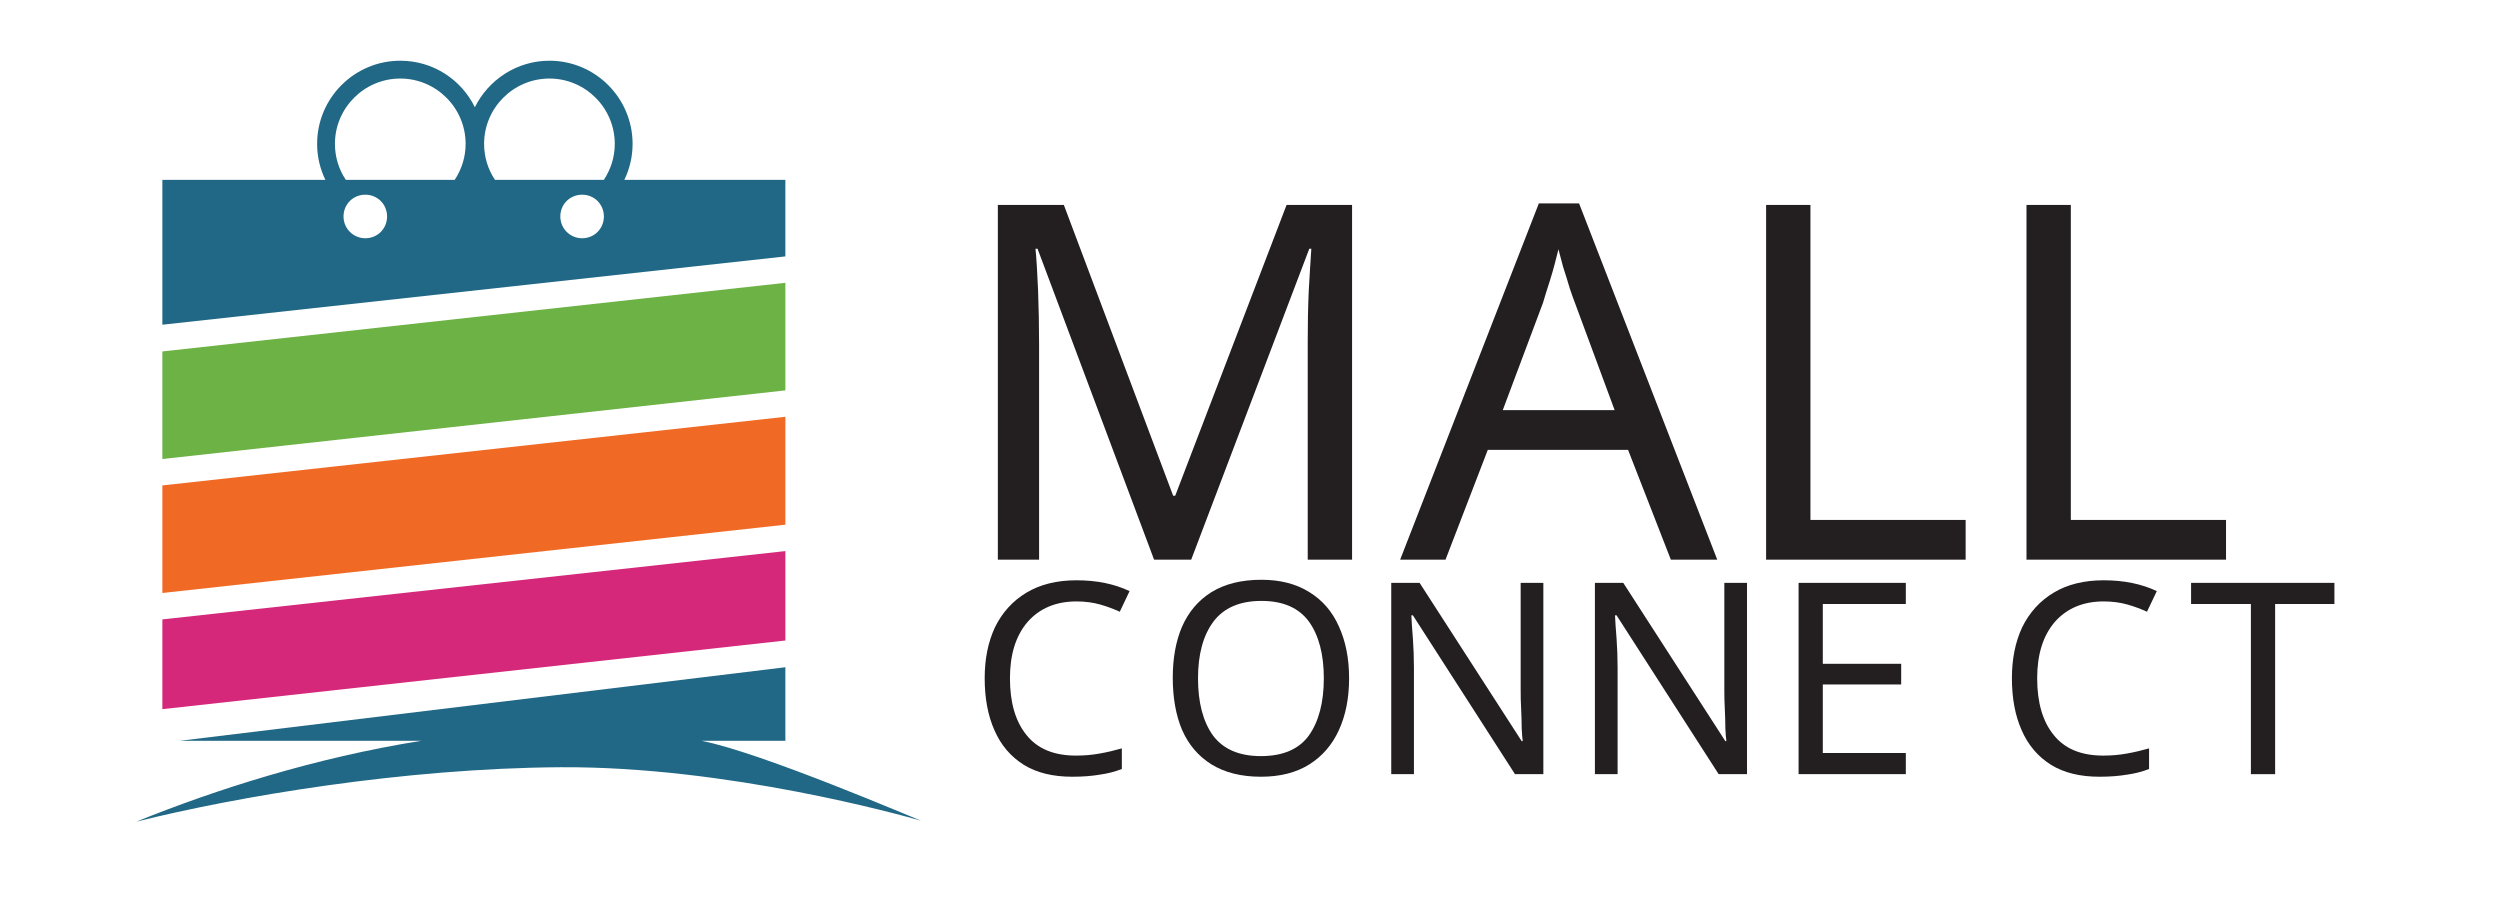
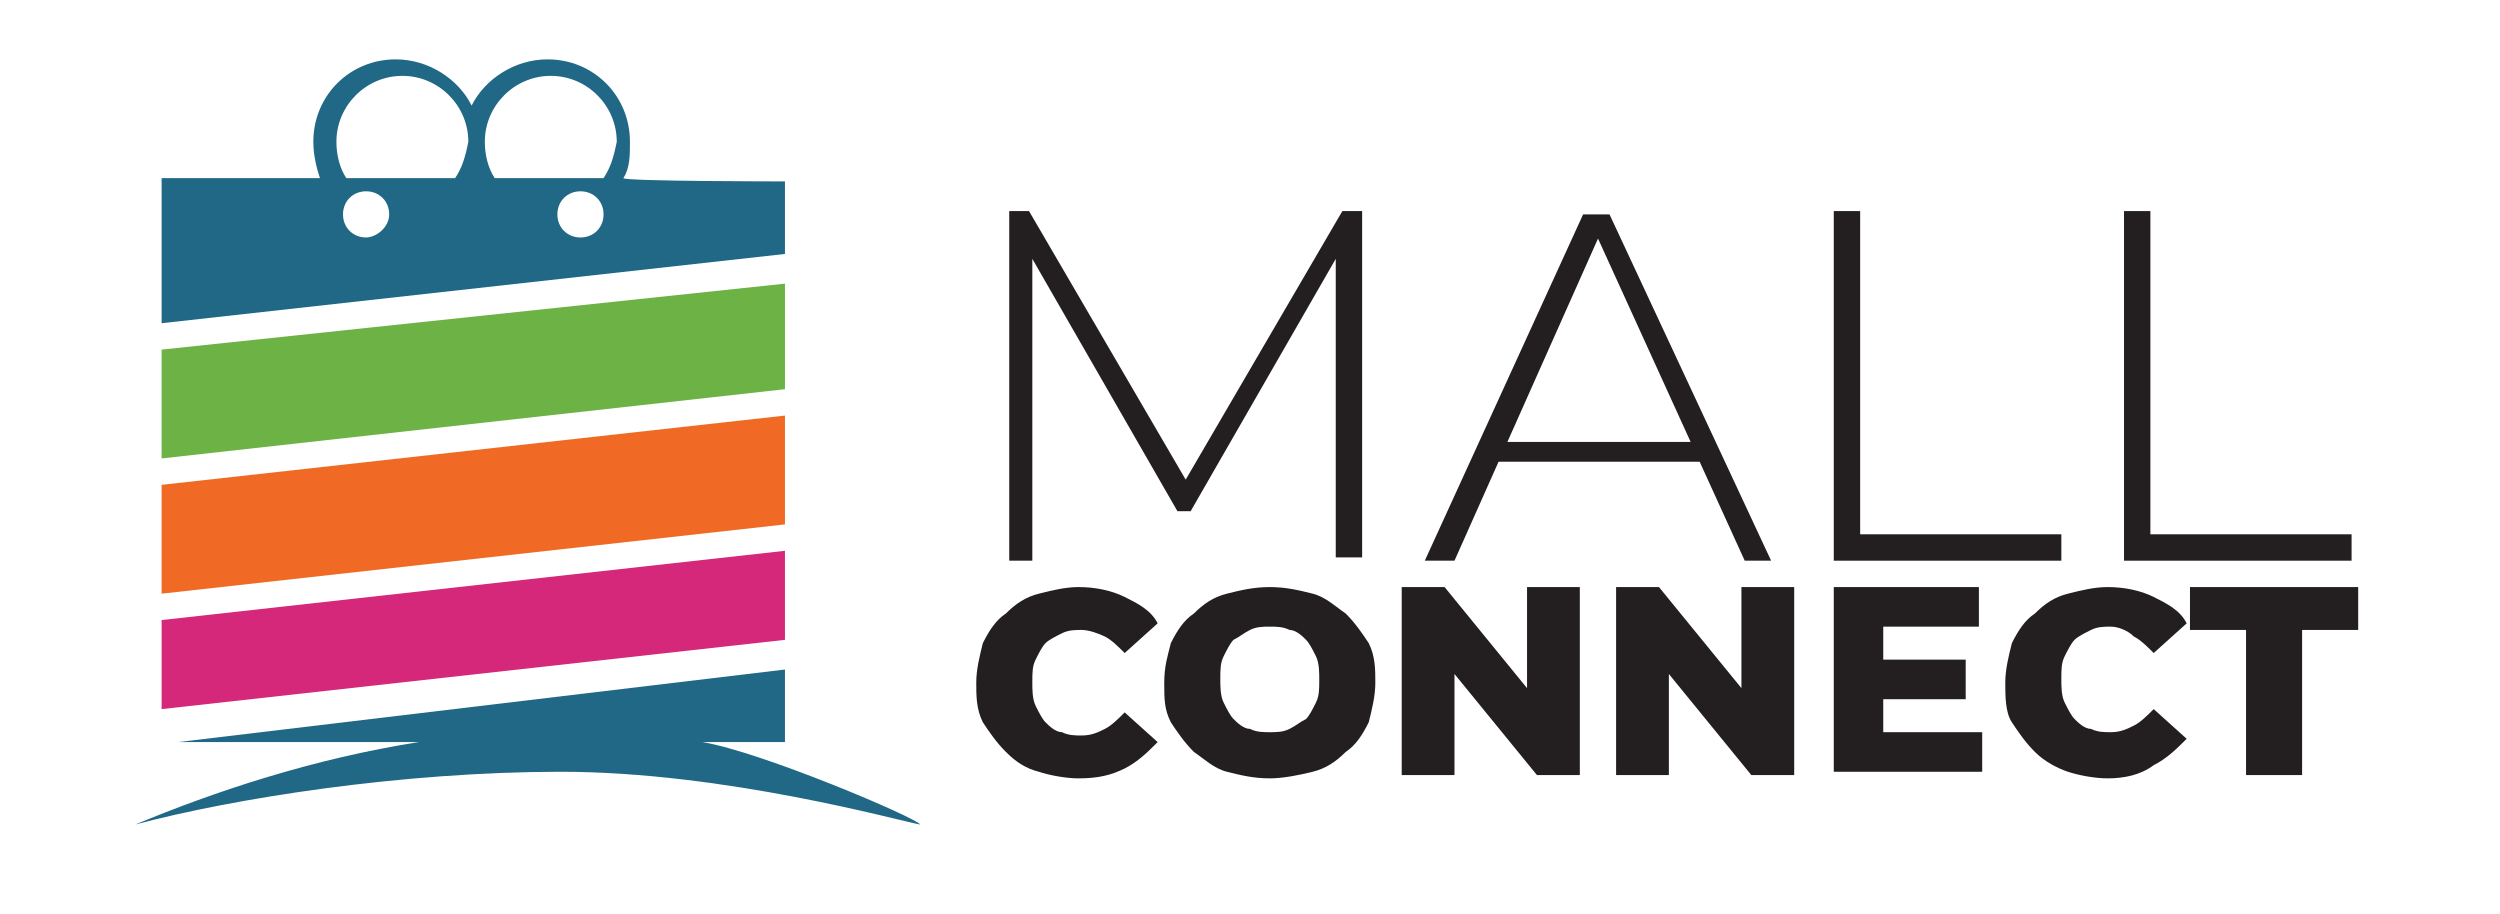
- <svg xmlns="http://www.w3.org/2000/svg" id="Layer_1" data-name="Layer 1" viewBox="0 0 75.76 27.72">
-   <defs>
-     <style>
-       .cls-1 {
-         fill: none;
-       }
- 
-       .cls-2 {
-         letter-spacing: 0em;
-       }
- 
-       .cls-3 {
-         font-family: Montserrat-Light, Montserrat;
-         font-size: 15.06px;
-       }
- 
-       .cls-3, .cls-4 {
-         fill: #231f20;
-       }
- 
-       .cls-5 {
-         fill: #f06a25;
-       }
- 
-       .cls-6 {
-         fill: #d5287b;
-       }
- 
-       .cls-7 {
-         fill: #206886;
-       }
- 
-       .cls-8 {
-         fill: #6cb244;
-       }
- 
-       .cls-4 {
-         font-family: Montserrat-ExtraBold, Montserrat;
-         font-size: 8.12px;
-       }
- 
-       .cls-9 {
-         letter-spacing: -.03em;
-       }
-     </style>
-   </defs>
+ <svg xmlns="http://www.w3.org/2000/svg" version="1.1" id="Layer_1" x="0px" y="0px" viewBox="0 0 75.8 27.7" style="enable-background:new 0 0 75.8 27.7;" xml:space="preserve">
+   <style type="text/css">
+ 	.st0{fill:#6CB244;}
+ 	.st1{fill:#F06A25;}
+ 	.st2{fill:#D5287B;}
+ 	.st3{fill:none;}
+ 	.st4{fill:#206886;}
+ 	.st5{enable-background:new    ;}
+ 	.st6{fill:#231F20;}
+ </style>
  <g>
-     <polygon class="cls-8" points="23.8 8.57 4.92 10.65 4.92 13.91 23.8 11.83 23.8 8.57" />
-     <polygon class="cls-5" points="4.92 14.71 4.92 17.97 23.8 15.9 23.8 12.63 4.92 14.71" />
-     <polygon class="cls-6" points="4.92 21.49 23.8 19.41 23.8 16.7 4.92 18.77 4.92 21.49" />
-     <path class="cls-1" d="M12.13,2.39c-1.09,0-1.98,.89-1.98,1.98,0,.4,.12,.77,.33,1.09h3.3c.21-.31,.33-.69,.33-1.09,0-1.09-.89-1.98-1.98-1.98Z" />
-     <path class="cls-1" d="M16.65,2.39c-1.09,0-1.98,.89-1.98,1.98,0,.4,.12,.77,.33,1.09h3.3c.21-.31,.33-.69,.33-1.09,0-1.09-.89-1.98-1.98-1.98Z" />
-     <path class="cls-7" d="M18.92,5.45c.16-.33,.25-.7,.25-1.09,0-1.39-1.13-2.52-2.52-2.52-.99,0-1.85,.58-2.26,1.41-.41-.84-1.27-1.41-2.26-1.41-1.39,0-2.52,1.13-2.52,2.52,0,.39,.09,.76,.25,1.09H4.92v4.39l18.88-2.07v-2.32h-4.88Zm-7.85,1.77c-.36,0-.66-.29-.66-.66s.29-.66,.66-.66,.66,.29,.66,.66-.29,.66-.66,.66Zm2.71-1.77h-3.3c-.21-.31-.33-.69-.33-1.09,0-1.09,.89-1.98,1.98-1.98s1.98,.89,1.98,1.98c0,.4-.12,.77-.33,1.09Zm3.86,1.77c-.36,0-.66-.29-.66-.66s.29-.66,.66-.66,.66,.29,.66,.66-.29,.66-.66,.66Zm.66-1.77h-3.3c-.21-.31-.33-.69-.33-1.09,0-1.09,.89-1.98,1.98-1.98s1.98,.89,1.98,1.98c0,.4-.12,.77-.33,1.09Z" />
+     <polygon class="st0" points="23.8,8.6 4.9,10.6 4.9,13.9 23.8,11.8  " />
+     <polygon class="st1" points="4.9,14.7 4.9,18 23.8,15.9 23.8,12.6  " />
+     <polygon class="st2" points="4.9,21.5 23.8,19.4 23.8,16.7 4.9,18.8  " />
+     <path class="st3" d="M12.1,2.4c-1.1,0-2,0.9-2,2c0,0.4,0.1,0.8,0.3,1.1h3.3c0.2-0.3,0.3-0.7,0.3-1.1C14.1,3.3,13.2,2.4,12.1,2.4z" />
+     <path class="st3" d="M16.6,2.4c-1.1,0-2,0.9-2,2c0,0.4,0.1,0.8,0.3,1.1h3.3c0.2-0.3,0.3-0.7,0.3-1.1C18.6,3.3,17.7,2.4,16.6,2.4z" />
+     <path class="st4" d="M18.9,5.4c0.2-0.3,0.2-0.7,0.2-1.1c0-1.4-1.1-2.5-2.5-2.5c-1,0-1.9,0.6-2.3,1.4c-0.4-0.8-1.3-1.4-2.3-1.4   c-1.4,0-2.5,1.1-2.5,2.5c0,0.4,0.1,0.8,0.2,1.1H4.9v4.4l18.9-2.1V5.5C23.8,5.5,18.9,5.5,18.9,5.4z M11.1,7.2   c-0.4,0-0.7-0.3-0.7-0.7s0.3-0.7,0.7-0.7s0.7,0.3,0.7,0.7S11.4,7.2,11.1,7.2z M13.8,5.4h-3.3c-0.2-0.3-0.3-0.7-0.3-1.1   c0-1.1,0.9-2,2-2s2,0.9,2,2C14.1,4.8,14,5.1,13.8,5.4z M17.6,7.2c-0.4,0-0.7-0.3-0.7-0.7s0.3-0.7,0.7-0.7s0.7,0.3,0.7,0.7   S18,7.2,17.6,7.2z M18.3,5.4H15c-0.2-0.3-0.3-0.7-0.3-1.1c0-1.1,0.9-2,2-2s2,0.9,2,2C18.6,4.8,18.5,5.1,18.3,5.4z" />
    <g>
-       <path class="cls-7" d="M21.26,22.45h2.54v-2.23l-18.36,2.23h7.32c-3.2,.51-6.21,1.47-8.63,2.45,3.04-.76,8.09-1.62,12.86-1.65,5.04-.03,10.32,1.45,10.92,1.62-.15-.05-4.84-2.07-6.65-2.42Z" />
-       <path class="cls-7" d="M27.92,24.87c.08,.02,.07,.02,0,0h0Z" />
+       <path class="st4" d="M21.3,22.5h2.5v-2.2L5.4,22.5h7.3c-3.2,0.5-6.2,1.5-8.6,2.5c3-0.8,8.1-1.6,12.9-1.6c5,0,10.3,1.5,10.9,1.6    C27.8,24.8,23.1,22.8,21.3,22.5z" />
+       <path class="st4" d="M27.9,24.9C28,24.9,28,24.9,27.9,24.9L27.9,24.9z" />
    </g>
  </g>
-   <text class="cls-3" transform="translate(28.77 16.96)">
-     <tspan x="0" y="0">MALL</tspan>
-   </text>
-   <text class="cls-4" transform="translate(29.34 23.46)">
-     <tspan class="cls-9" x="0" y="0">C</tspan>
-     <tspan x="5.7" y="0">ONNE</tspan>
-     <tspan class="cls-2" x="31.13" y="0">C</tspan>
-     <tspan x="36.98" y="0">T</tspan>
-   </text>
+   <g class="st5">
+     <path class="st6" d="M30.6,17V6.4h0.6l4.9,8.4h-0.3l4.9-8.4h0.6l0,10.5h-0.8l0-9.4h0.2l-4.6,8h-0.4l-4.6-8h0.2V17H30.6z" />
+     <path class="st6" d="M43.2,17l4.8-10.5h0.8L53.7,17h-0.8L48.3,6.9h0.3L44.1,17H43.2z M45,14l0.3-0.6h6.3l0.3,0.6H45z" />
+     <path class="st6" d="M55.6,17V6.4h0.8v9.8h6.1V17H55.6z" />
+     <path class="st6" d="M64.4,17V6.4h0.8v9.8h6.1V17H64.4z" />
+   </g>
+   <g class="st5">
+     <path class="st6" d="M32.7,23.6c-0.4,0-0.9-0.1-1.2-0.2c-0.4-0.1-0.7-0.3-1-0.6c-0.3-0.3-0.5-0.6-0.7-0.9c-0.2-0.4-0.2-0.8-0.2-1.2   c0-0.4,0.1-0.8,0.2-1.2c0.2-0.4,0.4-0.7,0.7-0.9c0.3-0.3,0.6-0.5,1-0.6c0.4-0.1,0.8-0.2,1.2-0.2c0.5,0,1,0.1,1.4,0.3   c0.4,0.2,0.8,0.4,1,0.8l-1,0.9c-0.2-0.2-0.4-0.4-0.6-0.5c-0.2-0.1-0.5-0.2-0.7-0.2c-0.2,0-0.4,0-0.6,0.1c-0.2,0.1-0.4,0.2-0.5,0.3   c-0.1,0.1-0.2,0.3-0.3,0.5c-0.1,0.2-0.1,0.4-0.1,0.7c0,0.2,0,0.5,0.1,0.7c0.1,0.2,0.2,0.4,0.3,0.5c0.1,0.1,0.3,0.3,0.5,0.3   c0.2,0.1,0.4,0.1,0.6,0.1c0.3,0,0.5-0.1,0.7-0.2c0.2-0.1,0.4-0.3,0.6-0.5l1,0.9c-0.3,0.3-0.6,0.6-1,0.8   C33.7,23.5,33.3,23.6,32.7,23.6z" />
+   </g>
+   <g class="st5">
+     <path class="st6" d="M38.5,23.6c-0.5,0-0.9-0.1-1.3-0.2c-0.4-0.1-0.7-0.4-1-0.6c-0.3-0.3-0.5-0.6-0.7-0.9c-0.2-0.4-0.2-0.7-0.2-1.2   s0.1-0.8,0.2-1.2c0.2-0.4,0.4-0.7,0.7-0.9c0.3-0.3,0.6-0.5,1-0.6c0.4-0.1,0.8-0.2,1.3-0.2c0.5,0,0.9,0.1,1.3,0.2   c0.4,0.1,0.7,0.4,1,0.6c0.3,0.3,0.5,0.6,0.7,0.9c0.2,0.4,0.2,0.8,0.2,1.2s-0.1,0.8-0.2,1.2c-0.2,0.4-0.4,0.7-0.7,0.9   c-0.3,0.3-0.6,0.5-1,0.6S38.9,23.6,38.5,23.6z M38.5,22.2c0.2,0,0.4,0,0.6-0.1c0.2-0.1,0.3-0.2,0.5-0.3c0.1-0.1,0.2-0.3,0.3-0.5   c0.1-0.2,0.1-0.4,0.1-0.7c0-0.2,0-0.5-0.1-0.7c-0.1-0.2-0.2-0.4-0.3-0.5c-0.1-0.1-0.3-0.3-0.5-0.3C38.9,19,38.7,19,38.5,19   c-0.2,0-0.4,0-0.6,0.1c-0.2,0.1-0.3,0.2-0.5,0.3c-0.1,0.1-0.2,0.3-0.3,0.5c-0.1,0.2-0.1,0.4-0.1,0.7c0,0.2,0,0.5,0.1,0.7   c0.1,0.2,0.2,0.4,0.3,0.5c0.1,0.1,0.3,0.3,0.5,0.3C38.1,22.2,38.3,22.2,38.5,22.2z" />
+     <path class="st6" d="M42.5,23.5v-5.7h1.3l3.1,3.8h-0.6v-3.8h1.6v5.7h-1.3l-3.1-3.8h0.6v3.8H42.5z" />
+     <path class="st6" d="M49,23.5v-5.7h1.3l3.1,3.8h-0.6v-3.8h1.6v5.7h-1.3L50,19.7h0.6v3.8H49z" />
+     <path class="st6" d="M55.6,23.5v-5.7H60V19h-2.9v3.2h3v1.2H55.6z M57,21.2V20h2.6v1.2H57z" />
+   </g>
+   <g class="st5">
+     <path class="st6" d="M63.9,23.6c-0.4,0-0.9-0.1-1.2-0.2s-0.7-0.3-1-0.6c-0.3-0.3-0.5-0.6-0.7-0.9s-0.2-0.8-0.2-1.2   c0-0.4,0.1-0.8,0.2-1.2c0.2-0.4,0.4-0.7,0.7-0.9c0.3-0.3,0.6-0.5,1-0.6c0.4-0.1,0.8-0.2,1.2-0.2c0.5,0,1,0.1,1.4,0.3   c0.4,0.2,0.8,0.4,1,0.8l-1,0.9c-0.2-0.2-0.4-0.4-0.6-0.5C64.5,19.1,64.2,19,64,19c-0.2,0-0.4,0-0.6,0.1c-0.2,0.1-0.4,0.2-0.5,0.3   s-0.2,0.3-0.3,0.5c-0.1,0.2-0.1,0.4-0.1,0.7c0,0.2,0,0.5,0.1,0.7c0.1,0.2,0.2,0.4,0.3,0.5s0.3,0.3,0.5,0.3c0.2,0.1,0.4,0.1,0.6,0.1   c0.3,0,0.5-0.1,0.7-0.2c0.2-0.1,0.4-0.3,0.6-0.5l1,0.9c-0.3,0.3-0.6,0.6-1,0.8C64.9,23.5,64.4,23.6,63.9,23.6z" />
+   </g>
+   <g class="st5">
+     <path class="st6" d="M68.1,23.5v-4.4h-1.7v-1.3h5.1v1.3h-1.7v4.4H68.1z" />
+   </g>
</svg>
